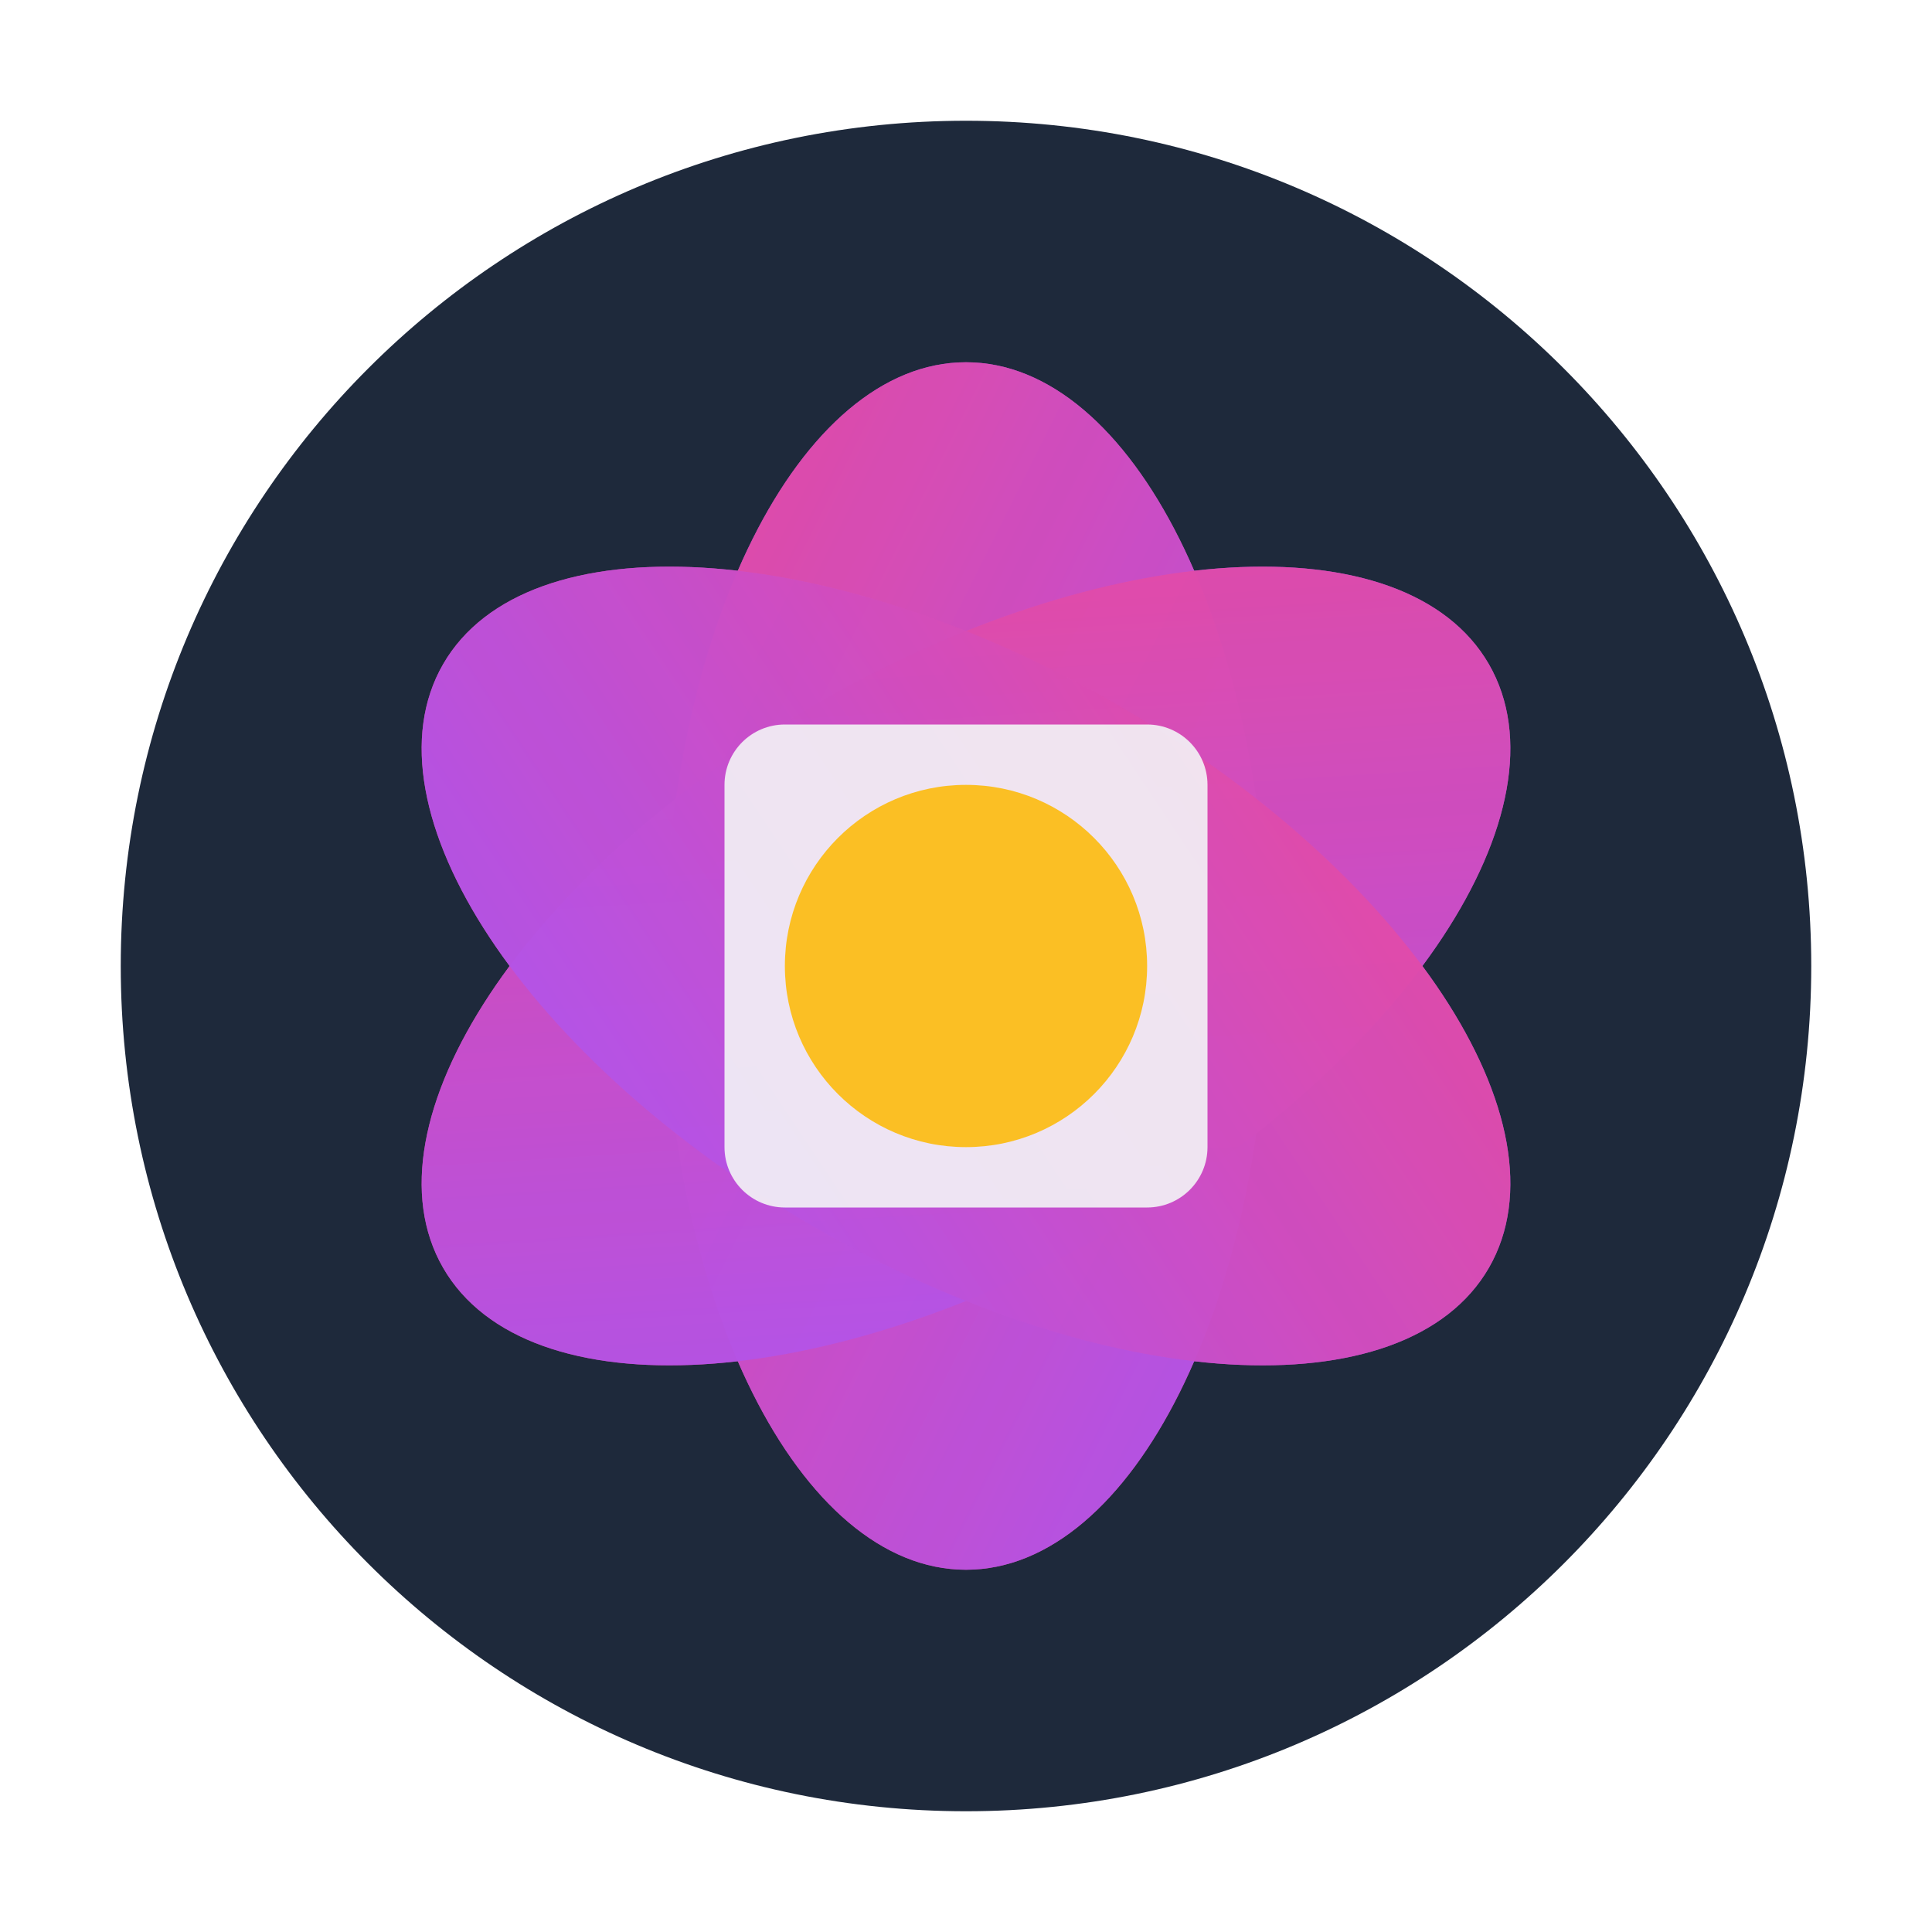
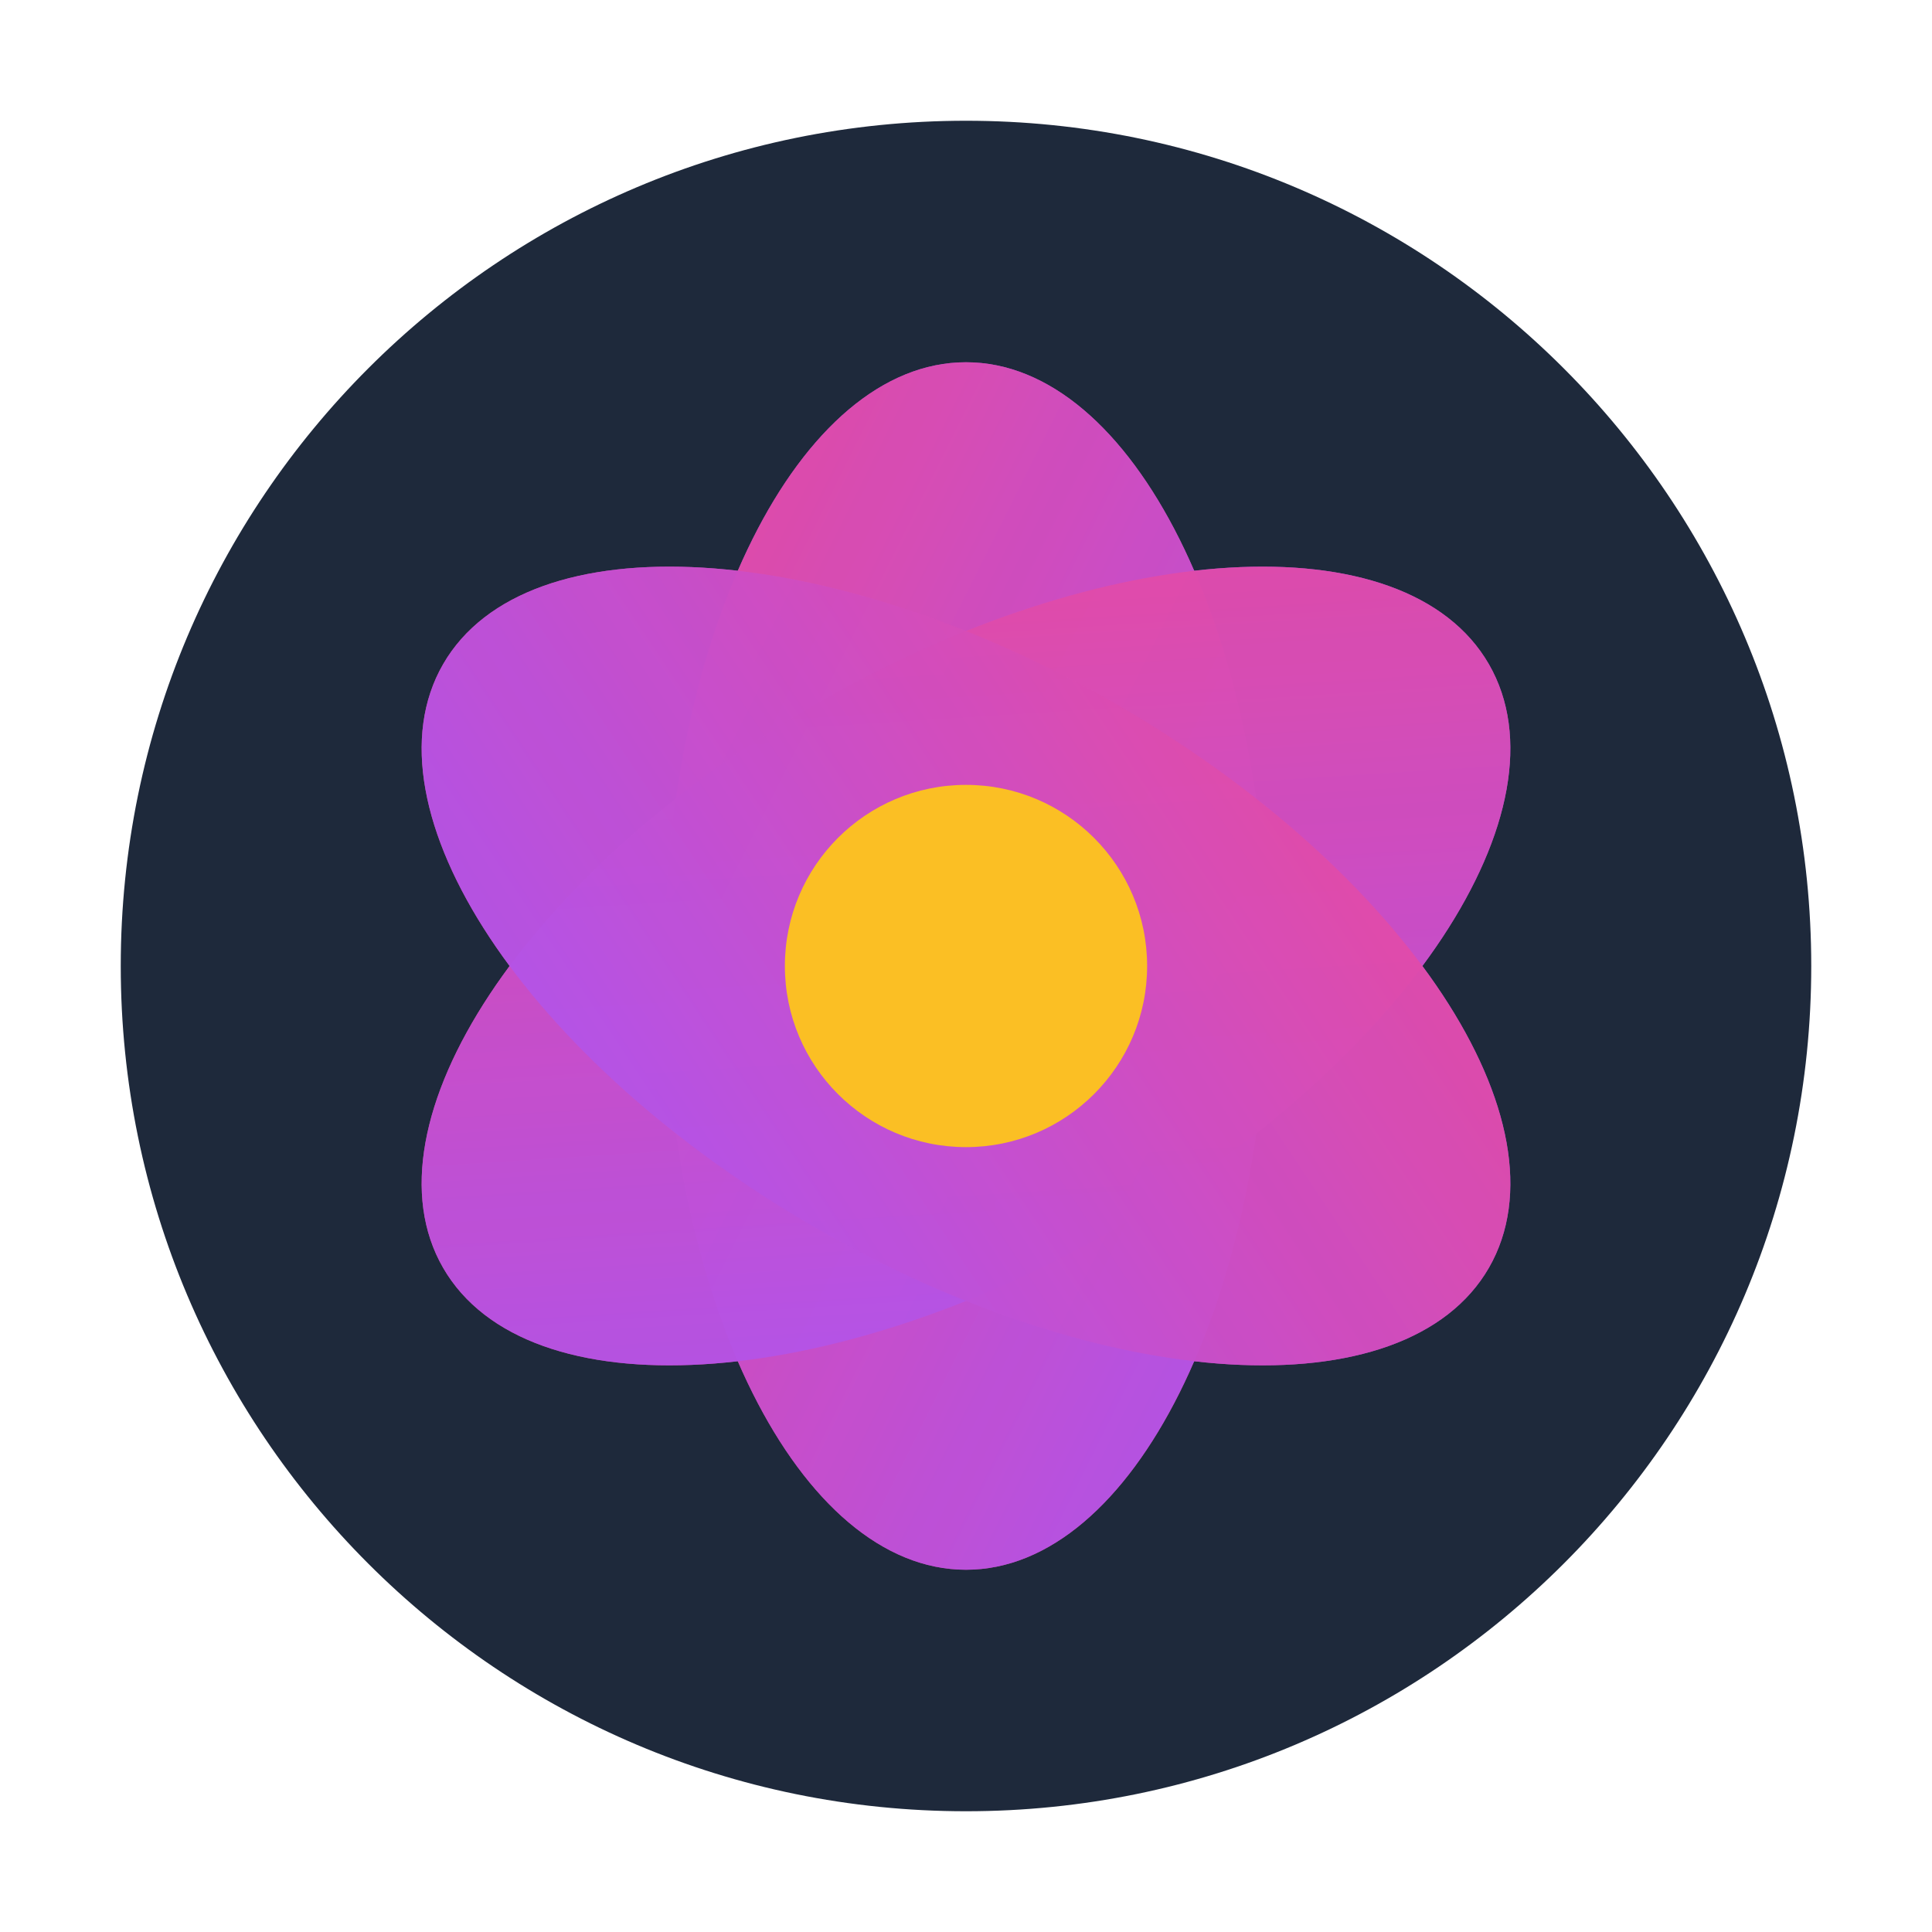
<svg xmlns="http://www.w3.org/2000/svg" viewBox="0 0 32 32" fill="none">
  <defs>
    <linearGradient id="fg" x1="0%" y1="0%" x2="100%" y2="100%">
      <stop offset="0%" style="stop-color:#a855f7" />
      <stop offset="100%" style="stop-color:#ec4899" />
    </linearGradient>
  </defs>
  <circle cx="16" cy="16" r="14" fill="#1e293b" />
  <ellipse cx="16" cy="16" rx="5" ry="10" fill="url(#fg)" opacity="0.9" transform="rotate(0 16 16)" />
  <ellipse cx="16" cy="16" rx="5" ry="10" fill="url(#fg)" opacity="0.9" transform="rotate(60 16 16)" />
  <ellipse cx="16" cy="16" rx="5" ry="10" fill="url(#fg)" opacity="0.9" transform="rotate(120 16 16)" />
  <ellipse cx="16" cy="16" rx="5" ry="10" fill="url(#fg)" opacity="0.9" transform="rotate(180 16 16)" />
  <ellipse cx="16" cy="16" rx="5" ry="10" fill="url(#fg)" opacity="0.9" transform="rotate(240 16 16)" />
  <ellipse cx="16" cy="16" rx="5" ry="10" fill="url(#fg)" opacity="0.9" transform="rotate(300 16 16)" />
-   <rect x="12" y="12" width="8" height="8" rx="1" fill="#f3f4f6" opacity="0.9" />
  <circle cx="16" cy="16" r="3" fill="#fbbf24" />
</svg>
